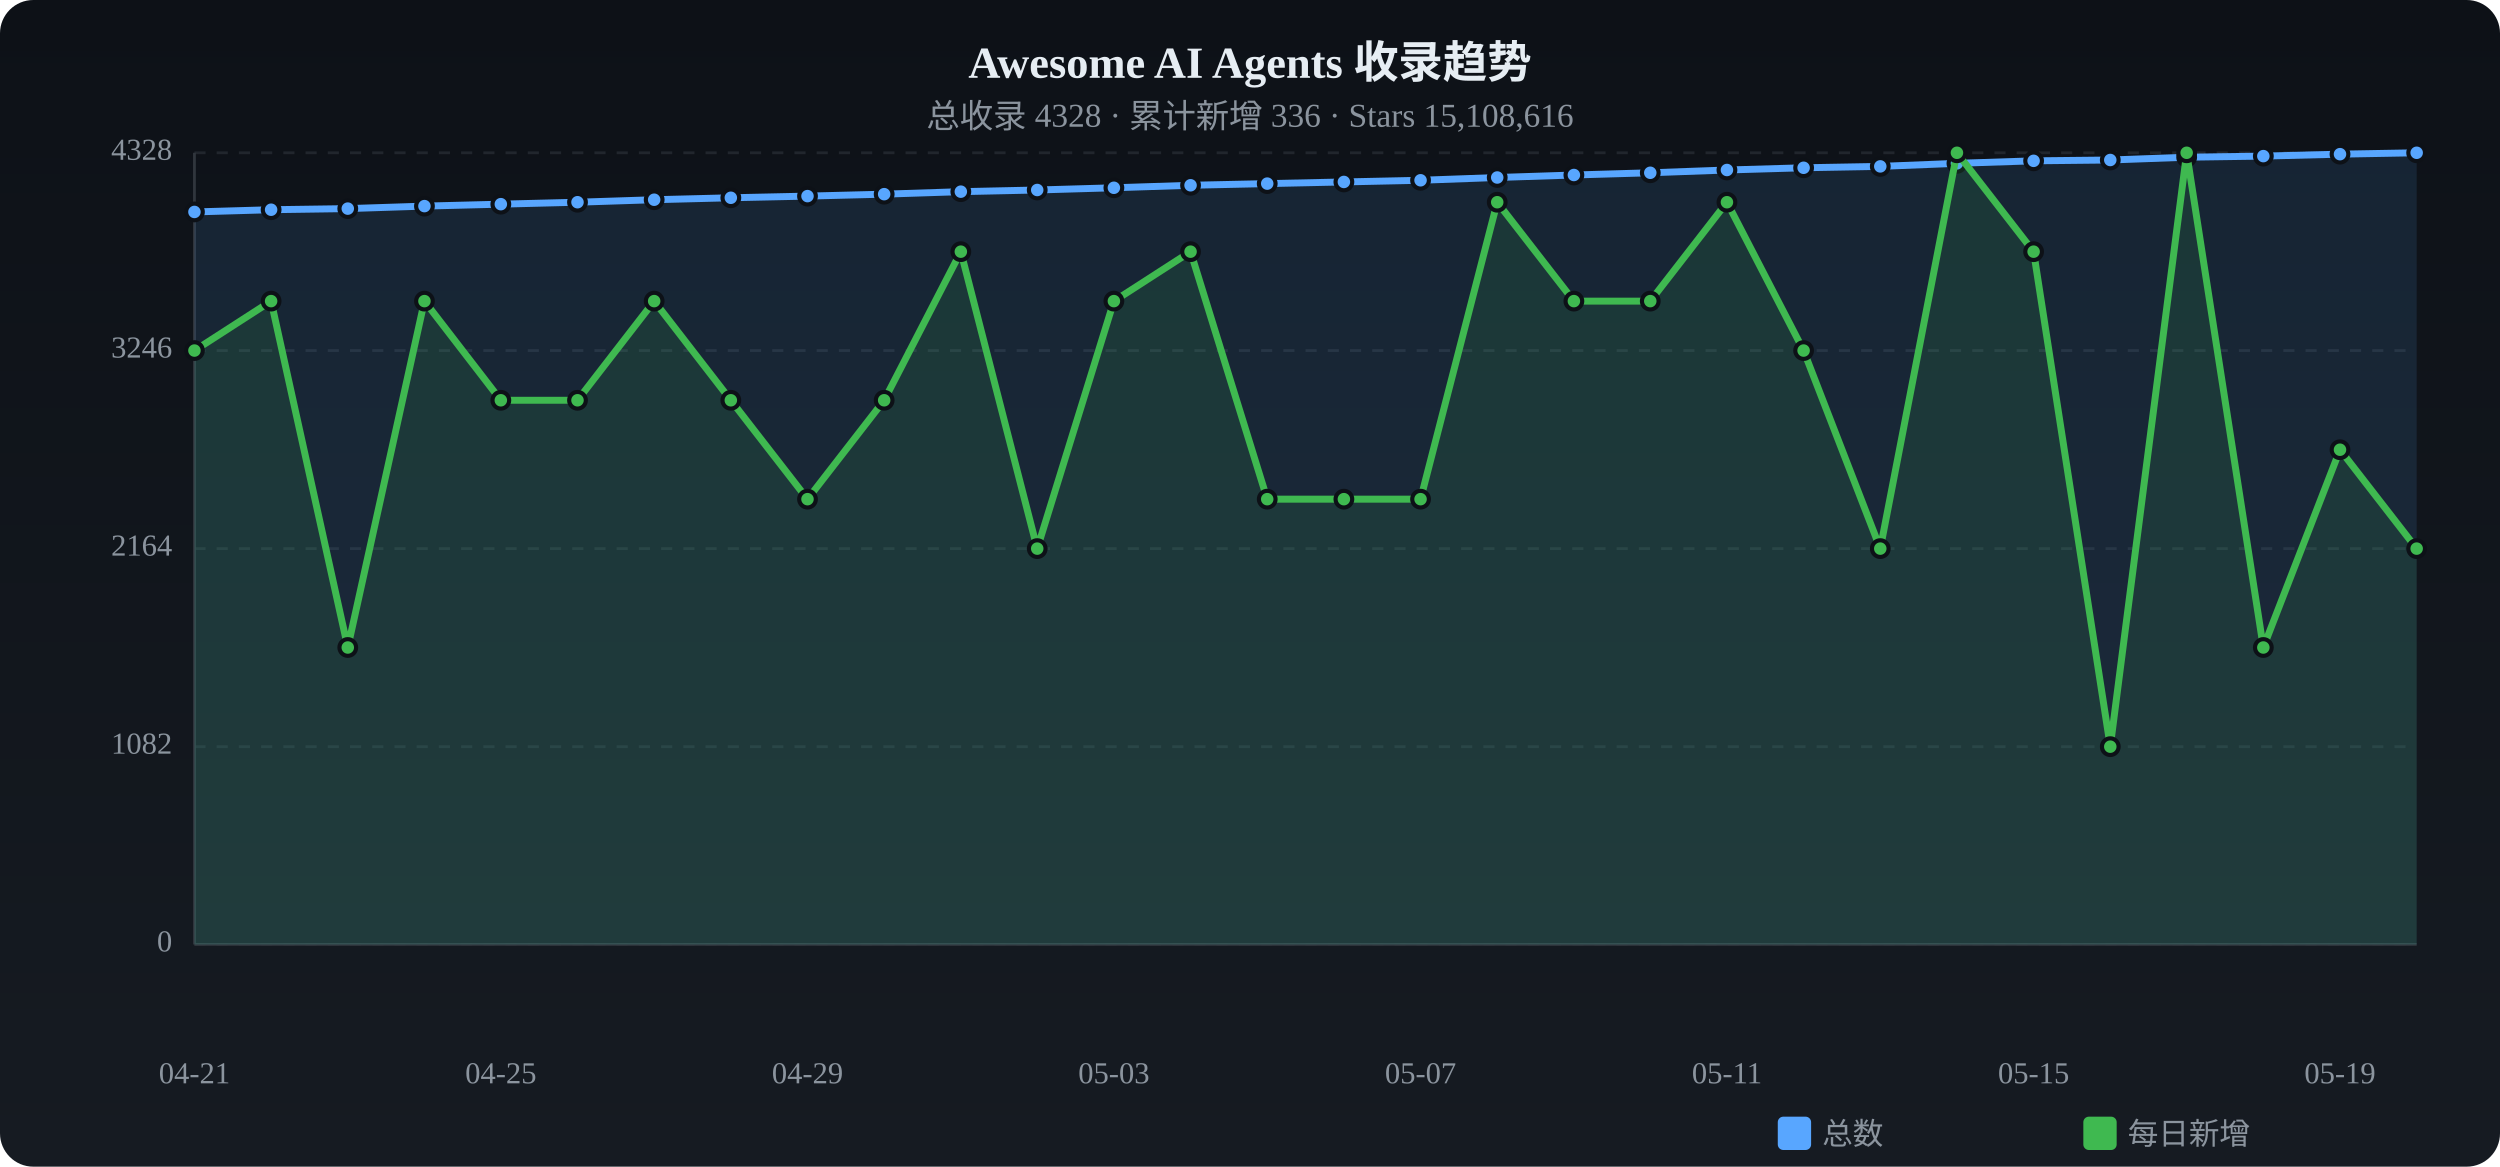
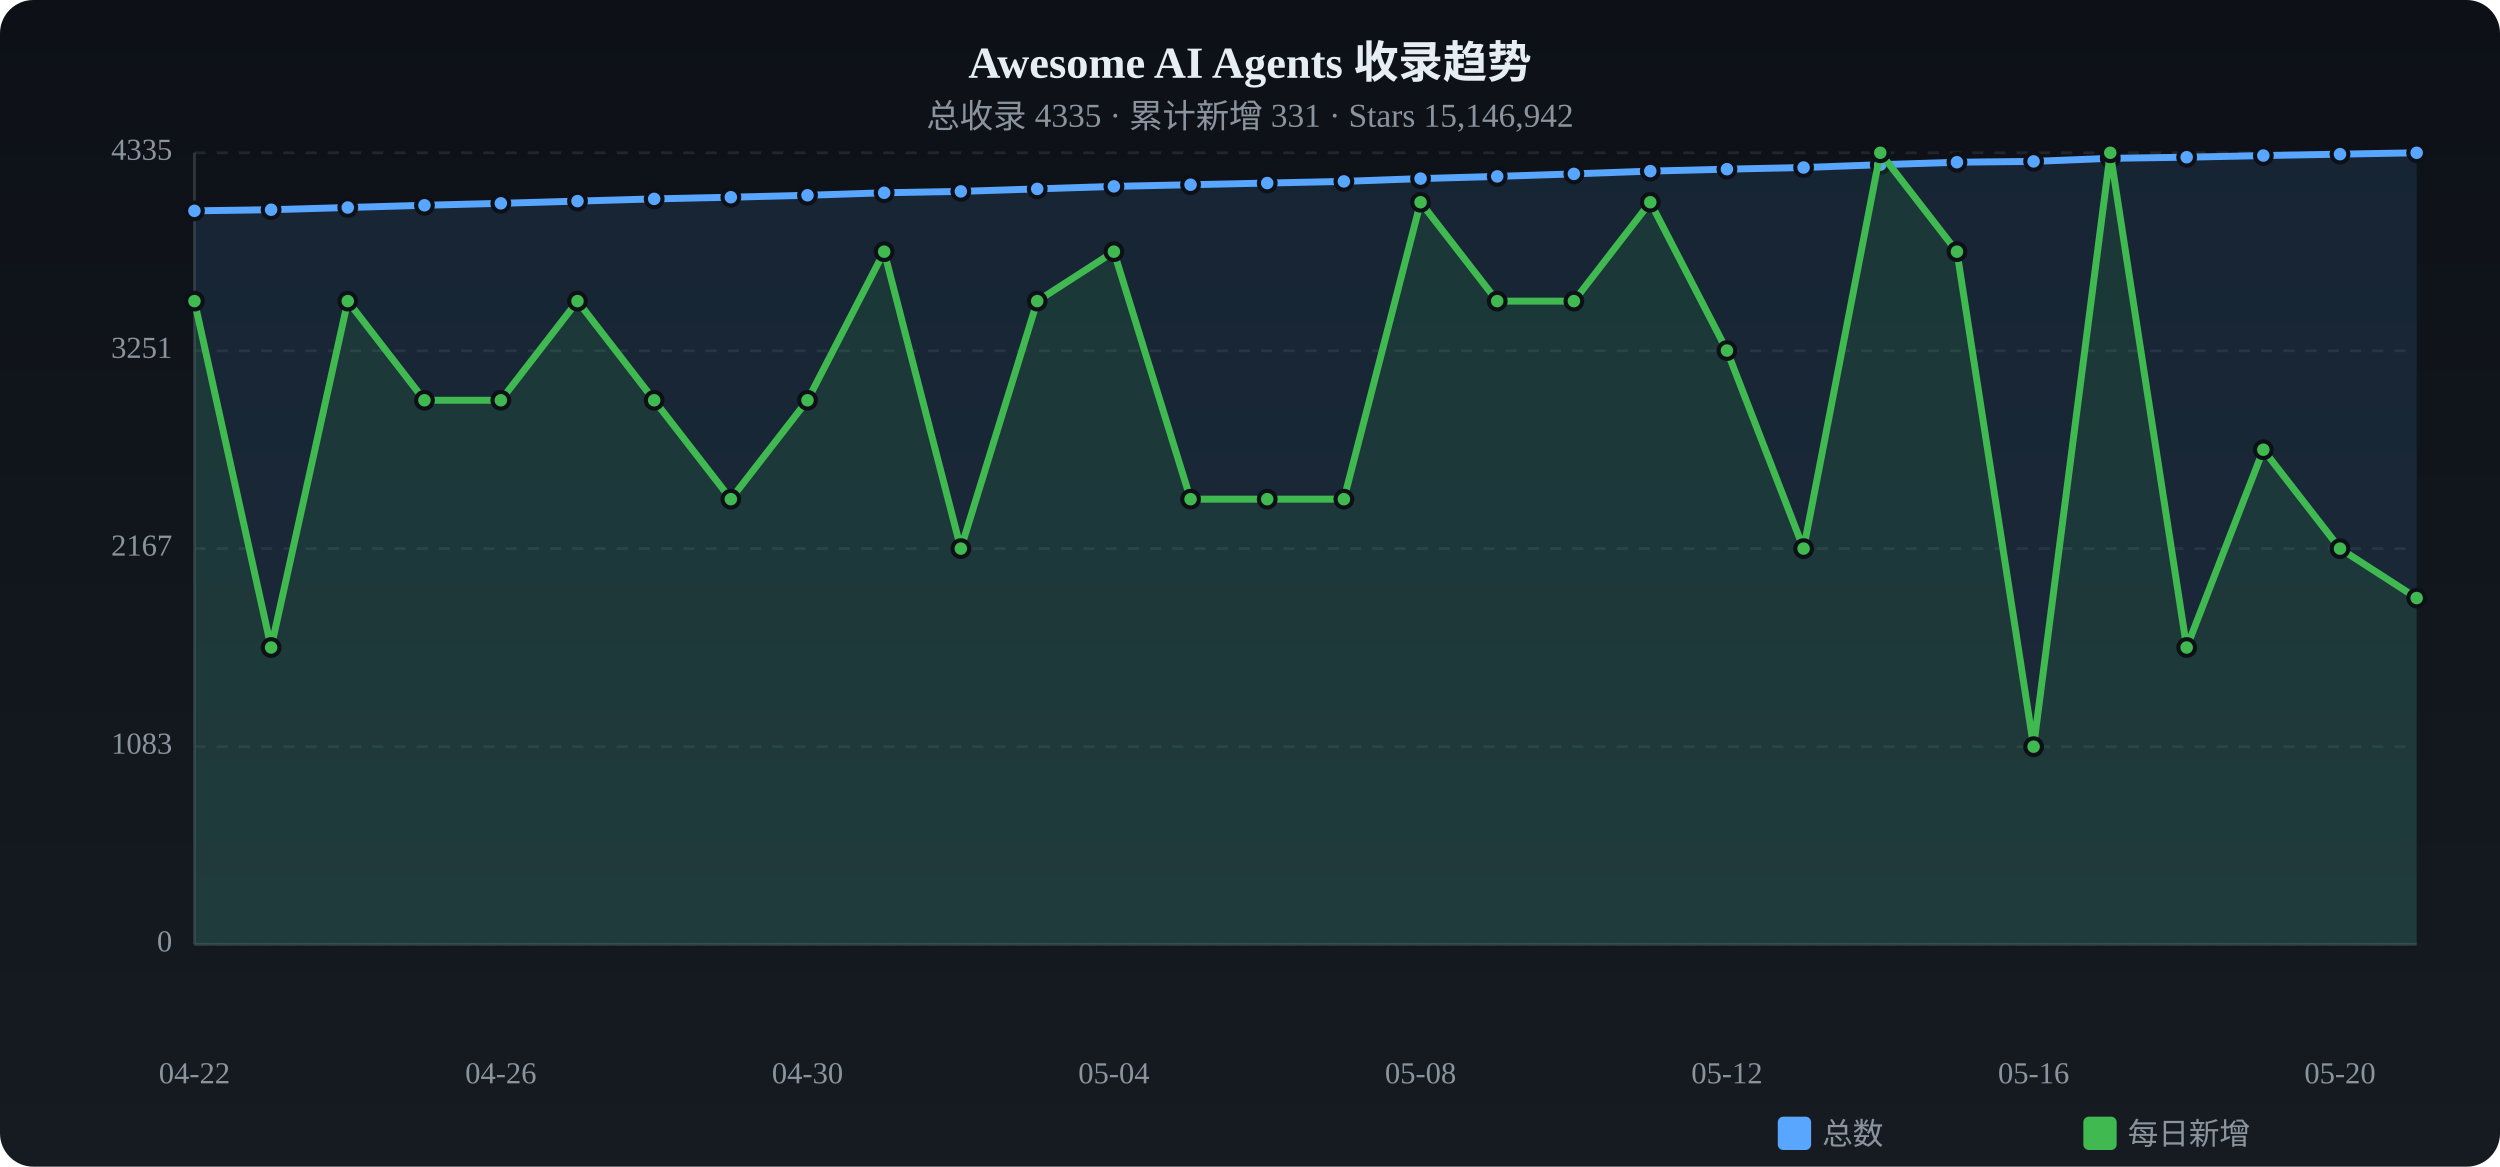
<svg xmlns="http://www.w3.org/2000/svg" viewBox="0 0 900 420" width="900" height="420">
  <defs>
    <linearGradient id="tbg" x1="0%" y1="0%" x2="0%" y2="100%">
      <stop offset="0%" stop-color="#0d1117" />
      <stop offset="100%" stop-color="#161b22" />
    </linearGradient>
  </defs>
  <rect width="900" height="420" rx="12" fill="url(#tbg)" />
  <text x="450.0" y="28" text-anchor="middle" fill="#e6edf3" font-size="16" font-weight="bold">Awesome AI Agents 收录趋势</text>
-   <text x="450.0" y="46" text-anchor="middle" fill="#8b949e" font-size="12">总收录 4328 · 累计新增 336 · Stars 15,108,616</text>
+   <text x="450.0" y="46" text-anchor="middle" fill="#8b949e" font-size="12">总收录 4335 · 累计新增 331 · Stars 15,146,942</text>
  <text x="62" y="340.0" text-anchor="end" fill="#8b949e" font-size="11" dominant-baseline="middle">0</text>
  <line x1="70" y1="340.0" x2="870" y2="340.0" stroke="#21262d" stroke-dasharray="4 4" />
-   <text x="62" y="268.8" text-anchor="end" fill="#8b949e" font-size="11" dominant-baseline="middle">1082</text>
+   <text x="62" y="268.8" text-anchor="end" fill="#8b949e" font-size="11" dominant-baseline="middle">1083</text>
  <line x1="70" y1="268.8" x2="870" y2="268.8" stroke="#21262d" stroke-dasharray="4 4" />
-   <text x="62" y="197.5" text-anchor="end" fill="#8b949e" font-size="11" dominant-baseline="middle">2164</text>
+   <text x="62" y="197.5" text-anchor="end" fill="#8b949e" font-size="11" dominant-baseline="middle">2167</text>
  <line x1="70" y1="197.5" x2="870" y2="197.5" stroke="#21262d" stroke-dasharray="4 4" />
-   <text x="62" y="126.2" text-anchor="end" fill="#8b949e" font-size="11" dominant-baseline="middle">3246</text>
-   <line x1="70" y1="126.2" x2="870" y2="126.2" stroke="#21262d" stroke-dasharray="4 4" />
-   <text x="62" y="55.0" text-anchor="end" fill="#8b949e" font-size="11" dominant-baseline="middle">4328</text>
+   <text x="62" y="126.3" text-anchor="end" fill="#8b949e" font-size="11" dominant-baseline="middle">3251</text>
+   <line x1="70" y1="126.3" x2="870" y2="126.3" stroke="#21262d" stroke-dasharray="4 4" />
+   <text x="62" y="55.0" text-anchor="end" fill="#8b949e" font-size="11" dominant-baseline="middle">4335</text>
  <line x1="70" y1="55.0" x2="870" y2="55.0" stroke="#21262d" stroke-dasharray="4 4" />
  <line x1="70" y1="55" x2="70" y2="340" stroke="#30363d" />
  <line x1="70" y1="340" x2="870" y2="340" stroke="#30363d" />
-   <path d="M70.0,76.3 L97.6,75.5 L125.2,75.1 L152.8,74.2 L180.3,73.5 L207.9,72.8 L235.5,71.9 L263.1,71.2 L290.7,70.6 L318.3,69.9 L345.9,69.0 L373.4,68.4 L401.0,67.6 L428.6,66.7 L456.2,66.1 L483.8,65.5 L511.4,64.9 L539.0,63.9 L566.6,63.0 L594.1,62.2 L621.7,61.2 L649.3,60.4 L676.9,59.9 L704.5,58.8 L732.1,57.9 L759.7,57.6 L787.2,56.6 L814.8,56.2 L842.4,55.5 L870.0,55.0 L870.0,340 L70.0,340 Z" fill="#58a6ff" opacity="0.12" />
-   <polyline points="70.0,76.3 97.6,75.5 125.2,75.1 152.8,74.2 180.3,73.5 207.9,72.8 235.5,71.9 263.1,71.2 290.7,70.6 318.3,69.9 345.9,69.0 373.4,68.4 401.0,67.6 428.6,66.7 456.2,66.1 483.8,65.5 511.4,64.9 539.0,63.9 566.6,63.0 594.1,62.2 621.7,61.2 649.3,60.4 676.9,59.9 704.5,58.8 732.1,57.9 759.7,57.6 787.2,56.6 814.8,56.2 842.4,55.5 870.0,55.0" fill="none" stroke="#58a6ff" stroke-width="2.5" stroke-linecap="round" stroke-linejoin="round" />
-   <circle cx="70.0" cy="76.3" r="3" fill="#58a6ff" stroke="#0d1117" stroke-width="1.5" />
+   <path d="M70.0,75.9 L97.6,75.5 L125.2,74.7 L152.8,73.9 L180.3,73.2 L207.9,72.4 L235.5,71.6 L263.1,71.0 L290.7,70.3 L318.3,69.4 L345.9,68.9 L373.4,68.0 L401.0,67.1 L428.6,66.5 L456.2,65.9 L483.8,65.3 L511.4,64.3 L539.0,63.5 L566.6,62.6 L594.1,61.6 L621.7,60.9 L649.3,60.3 L676.9,59.3 L704.5,58.4 L732.1,58.1 L759.7,57.0 L787.2,56.6 L814.8,56.0 L842.4,55.5 L870.0,55.0 L870.0,340 L70.0,340 Z" fill="#58a6ff" opacity="0.12" />
+   <polyline points="70.0,75.9 97.6,75.5 125.2,74.7 152.8,73.9 180.3,73.2 207.9,72.4 235.5,71.6 263.1,71.0 290.7,70.3 318.3,69.4 345.9,68.9 373.4,68.0 401.0,67.1 428.6,66.5 456.2,65.9 483.8,65.3 511.4,64.3 539.0,63.5 566.6,62.6 594.1,61.6 621.7,60.9 649.3,60.3 676.9,59.3 704.5,58.4 732.1,58.1 759.7,57.0 787.2,56.6 814.8,56.0 842.4,55.5 870.0,55.0" fill="none" stroke="#58a6ff" stroke-width="2.5" stroke-linecap="round" stroke-linejoin="round" />
+   <circle cx="70.0" cy="75.9" r="3" fill="#58a6ff" stroke="#0d1117" stroke-width="1.5" />
  <circle cx="97.6" cy="75.5" r="3" fill="#58a6ff" stroke="#0d1117" stroke-width="1.5" />
-   <circle cx="125.2" cy="75.1" r="3" fill="#58a6ff" stroke="#0d1117" stroke-width="1.5" />
-   <circle cx="152.8" cy="74.2" r="3" fill="#58a6ff" stroke="#0d1117" stroke-width="1.5" />
-   <circle cx="180.3" cy="73.5" r="3" fill="#58a6ff" stroke="#0d1117" stroke-width="1.5" />
-   <circle cx="207.9" cy="72.8" r="3" fill="#58a6ff" stroke="#0d1117" stroke-width="1.5" />
-   <circle cx="235.5" cy="71.9" r="3" fill="#58a6ff" stroke="#0d1117" stroke-width="1.5" />
-   <circle cx="263.1" cy="71.2" r="3" fill="#58a6ff" stroke="#0d1117" stroke-width="1.5" />
-   <circle cx="290.7" cy="70.6" r="3" fill="#58a6ff" stroke="#0d1117" stroke-width="1.5" />
-   <circle cx="318.3" cy="69.9" r="3" fill="#58a6ff" stroke="#0d1117" stroke-width="1.5" />
-   <circle cx="345.9" cy="69.0" r="3" fill="#58a6ff" stroke="#0d1117" stroke-width="1.5" />
-   <circle cx="373.4" cy="68.4" r="3" fill="#58a6ff" stroke="#0d1117" stroke-width="1.5" />
-   <circle cx="401.0" cy="67.6" r="3" fill="#58a6ff" stroke="#0d1117" stroke-width="1.5" />
-   <circle cx="428.6" cy="66.7" r="3" fill="#58a6ff" stroke="#0d1117" stroke-width="1.5" />
-   <circle cx="456.2" cy="66.1" r="3" fill="#58a6ff" stroke="#0d1117" stroke-width="1.5" />
-   <circle cx="483.8" cy="65.5" r="3" fill="#58a6ff" stroke="#0d1117" stroke-width="1.5" />
-   <circle cx="511.4" cy="64.9" r="3" fill="#58a6ff" stroke="#0d1117" stroke-width="1.5" />
-   <circle cx="539.0" cy="63.9" r="3" fill="#58a6ff" stroke="#0d1117" stroke-width="1.5" />
-   <circle cx="566.6" cy="63.0" r="3" fill="#58a6ff" stroke="#0d1117" stroke-width="1.5" />
-   <circle cx="594.1" cy="62.2" r="3" fill="#58a6ff" stroke="#0d1117" stroke-width="1.5" />
-   <circle cx="621.7" cy="61.2" r="3" fill="#58a6ff" stroke="#0d1117" stroke-width="1.5" />
-   <circle cx="649.3" cy="60.4" r="3" fill="#58a6ff" stroke="#0d1117" stroke-width="1.5" />
-   <circle cx="676.9" cy="59.9" r="3" fill="#58a6ff" stroke="#0d1117" stroke-width="1.5" />
-   <circle cx="704.5" cy="58.8" r="3" fill="#58a6ff" stroke="#0d1117" stroke-width="1.5" />
-   <circle cx="732.1" cy="57.9" r="3" fill="#58a6ff" stroke="#0d1117" stroke-width="1.5" />
-   <circle cx="759.7" cy="57.6" r="3" fill="#58a6ff" stroke="#0d1117" stroke-width="1.5" />
+   <circle cx="125.2" cy="74.7" r="3" fill="#58a6ff" stroke="#0d1117" stroke-width="1.5" />
+   <circle cx="152.8" cy="73.9" r="3" fill="#58a6ff" stroke="#0d1117" stroke-width="1.5" />
+   <circle cx="180.3" cy="73.2" r="3" fill="#58a6ff" stroke="#0d1117" stroke-width="1.5" />
+   <circle cx="207.9" cy="72.4" r="3" fill="#58a6ff" stroke="#0d1117" stroke-width="1.5" />
+   <circle cx="235.5" cy="71.6" r="3" fill="#58a6ff" stroke="#0d1117" stroke-width="1.5" />
+   <circle cx="263.1" cy="71.0" r="3" fill="#58a6ff" stroke="#0d1117" stroke-width="1.5" />
+   <circle cx="290.7" cy="70.3" r="3" fill="#58a6ff" stroke="#0d1117" stroke-width="1.5" />
+   <circle cx="318.3" cy="69.4" r="3" fill="#58a6ff" stroke="#0d1117" stroke-width="1.5" />
+   <circle cx="345.9" cy="68.9" r="3" fill="#58a6ff" stroke="#0d1117" stroke-width="1.5" />
+   <circle cx="373.4" cy="68.0" r="3" fill="#58a6ff" stroke="#0d1117" stroke-width="1.5" />
+   <circle cx="401.0" cy="67.1" r="3" fill="#58a6ff" stroke="#0d1117" stroke-width="1.5" />
+   <circle cx="428.6" cy="66.5" r="3" fill="#58a6ff" stroke="#0d1117" stroke-width="1.5" />
+   <circle cx="456.2" cy="65.9" r="3" fill="#58a6ff" stroke="#0d1117" stroke-width="1.5" />
+   <circle cx="483.8" cy="65.3" r="3" fill="#58a6ff" stroke="#0d1117" stroke-width="1.5" />
+   <circle cx="511.4" cy="64.3" r="3" fill="#58a6ff" stroke="#0d1117" stroke-width="1.5" />
+   <circle cx="539.0" cy="63.5" r="3" fill="#58a6ff" stroke="#0d1117" stroke-width="1.5" />
+   <circle cx="566.6" cy="62.6" r="3" fill="#58a6ff" stroke="#0d1117" stroke-width="1.5" />
+   <circle cx="594.1" cy="61.6" r="3" fill="#58a6ff" stroke="#0d1117" stroke-width="1.5" />
+   <circle cx="621.7" cy="60.9" r="3" fill="#58a6ff" stroke="#0d1117" stroke-width="1.5" />
+   <circle cx="649.3" cy="60.3" r="3" fill="#58a6ff" stroke="#0d1117" stroke-width="1.5" />
+   <circle cx="676.9" cy="59.3" r="3" fill="#58a6ff" stroke="#0d1117" stroke-width="1.5" />
+   <circle cx="704.5" cy="58.4" r="3" fill="#58a6ff" stroke="#0d1117" stroke-width="1.5" />
+   <circle cx="732.1" cy="58.1" r="3" fill="#58a6ff" stroke="#0d1117" stroke-width="1.5" />
+   <circle cx="759.7" cy="57.0" r="3" fill="#58a6ff" stroke="#0d1117" stroke-width="1.5" />
  <circle cx="787.2" cy="56.6" r="3" fill="#58a6ff" stroke="#0d1117" stroke-width="1.5" />
-   <circle cx="814.8" cy="56.2" r="3" fill="#58a6ff" stroke="#0d1117" stroke-width="1.5" />
+   <circle cx="814.8" cy="56.0" r="3" fill="#58a6ff" stroke="#0d1117" stroke-width="1.5" />
  <circle cx="842.4" cy="55.5" r="3" fill="#58a6ff" stroke="#0d1117" stroke-width="1.5" />
  <circle cx="870.0" cy="55.0" r="3" fill="#58a6ff" stroke="#0d1117" stroke-width="1.5" />
-   <path d="M70.0,126.2 L97.6,108.4 L125.2,233.1 L152.8,108.4 L180.3,144.1 L207.9,144.1 L235.5,108.4 L263.1,144.1 L290.7,179.7 L318.3,144.1 L345.9,90.6 L373.4,197.5 L401.0,108.4 L428.6,90.6 L456.2,179.7 L483.8,179.7 L511.4,179.7 L539.0,72.8 L566.6,108.4 L594.1,108.4 L621.7,72.8 L649.3,126.2 L676.9,197.5 L704.5,55.0 L732.1,90.6 L759.7,268.8 L787.2,55.0 L814.8,233.1 L842.4,161.9 L870.0,197.5 L870.0,340 L70.0,340 Z" fill="#3fb950" opacity="0.12" />
-   <polyline points="70.0,126.2 97.6,108.4 125.2,233.1 152.8,108.4 180.3,144.1 207.9,144.1 235.5,108.4 263.1,144.1 290.7,179.7 318.3,144.1 345.9,90.6 373.4,197.5 401.0,108.4 428.6,90.6 456.2,179.7 483.8,179.7 511.4,179.7 539.0,72.8 566.6,108.4 594.1,108.4 621.7,72.8 649.3,126.2 676.9,197.5 704.5,55.0 732.1,90.6 759.7,268.8 787.2,55.0 814.8,233.1 842.4,161.9 870.0,197.5" fill="none" stroke="#3fb950" stroke-width="2.5" stroke-linecap="round" stroke-linejoin="round" />
-   <circle cx="70.0" cy="126.2" r="3" fill="#3fb950" stroke="#0d1117" stroke-width="1.5" />
-   <circle cx="97.6" cy="108.4" r="3" fill="#3fb950" stroke="#0d1117" stroke-width="1.5" />
-   <circle cx="125.2" cy="233.1" r="3" fill="#3fb950" stroke="#0d1117" stroke-width="1.5" />
-   <circle cx="152.8" cy="108.4" r="3" fill="#3fb950" stroke="#0d1117" stroke-width="1.5" />
+   <path d="M70.0,108.4 L97.6,233.1 L125.2,108.4 L152.8,144.1 L180.3,144.1 L207.9,108.4 L235.5,144.1 L263.1,179.7 L290.7,144.1 L318.3,90.6 L345.9,197.5 L373.4,108.4 L401.0,90.6 L428.6,179.7 L456.2,179.7 L483.8,179.7 L511.4,72.8 L539.0,108.4 L566.6,108.4 L594.1,72.8 L621.7,126.2 L649.3,197.5 L676.9,55.0 L704.5,90.6 L732.1,268.8 L759.7,55.0 L787.2,233.1 L814.8,161.9 L842.4,197.5 L870.0,215.3 L870.0,340 L70.0,340 Z" fill="#3fb950" opacity="0.12" />
+   <polyline points="70.0,108.4 97.6,233.1 125.2,108.4 152.8,144.1 180.3,144.1 207.9,108.4 235.5,144.1 263.1,179.7 290.7,144.1 318.3,90.6 345.9,197.5 373.4,108.4 401.0,90.6 428.6,179.7 456.2,179.7 483.8,179.7 511.4,72.8 539.0,108.4 566.6,108.4 594.1,72.8 621.7,126.2 649.3,197.5 676.9,55.0 704.5,90.6 732.1,268.8 759.7,55.0 787.2,233.1 814.8,161.9 842.4,197.5 870.0,215.3" fill="none" stroke="#3fb950" stroke-width="2.5" stroke-linecap="round" stroke-linejoin="round" />
+   <circle cx="70.0" cy="108.4" r="3" fill="#3fb950" stroke="#0d1117" stroke-width="1.5" />
+   <circle cx="97.6" cy="233.1" r="3" fill="#3fb950" stroke="#0d1117" stroke-width="1.5" />
+   <circle cx="125.2" cy="108.4" r="3" fill="#3fb950" stroke="#0d1117" stroke-width="1.5" />
+   <circle cx="152.8" cy="144.1" r="3" fill="#3fb950" stroke="#0d1117" stroke-width="1.5" />
  <circle cx="180.3" cy="144.1" r="3" fill="#3fb950" stroke="#0d1117" stroke-width="1.5" />
-   <circle cx="207.9" cy="144.1" r="3" fill="#3fb950" stroke="#0d1117" stroke-width="1.5" />
-   <circle cx="235.5" cy="108.4" r="3" fill="#3fb950" stroke="#0d1117" stroke-width="1.5" />
-   <circle cx="263.1" cy="144.1" r="3" fill="#3fb950" stroke="#0d1117" stroke-width="1.5" />
-   <circle cx="290.7" cy="179.7" r="3" fill="#3fb950" stroke="#0d1117" stroke-width="1.5" />
-   <circle cx="318.3" cy="144.1" r="3" fill="#3fb950" stroke="#0d1117" stroke-width="1.5" />
-   <circle cx="345.9" cy="90.6" r="3" fill="#3fb950" stroke="#0d1117" stroke-width="1.5" />
-   <circle cx="373.4" cy="197.5" r="3" fill="#3fb950" stroke="#0d1117" stroke-width="1.5" />
-   <circle cx="401.0" cy="108.4" r="3" fill="#3fb950" stroke="#0d1117" stroke-width="1.5" />
-   <circle cx="428.6" cy="90.6" r="3" fill="#3fb950" stroke="#0d1117" stroke-width="1.5" />
+   <circle cx="207.9" cy="108.4" r="3" fill="#3fb950" stroke="#0d1117" stroke-width="1.5" />
+   <circle cx="235.5" cy="144.1" r="3" fill="#3fb950" stroke="#0d1117" stroke-width="1.5" />
+   <circle cx="263.1" cy="179.7" r="3" fill="#3fb950" stroke="#0d1117" stroke-width="1.5" />
+   <circle cx="290.7" cy="144.1" r="3" fill="#3fb950" stroke="#0d1117" stroke-width="1.5" />
+   <circle cx="318.3" cy="90.6" r="3" fill="#3fb950" stroke="#0d1117" stroke-width="1.5" />
+   <circle cx="345.9" cy="197.5" r="3" fill="#3fb950" stroke="#0d1117" stroke-width="1.5" />
+   <circle cx="373.4" cy="108.4" r="3" fill="#3fb950" stroke="#0d1117" stroke-width="1.5" />
+   <circle cx="401.0" cy="90.6" r="3" fill="#3fb950" stroke="#0d1117" stroke-width="1.5" />
+   <circle cx="428.6" cy="179.7" r="3" fill="#3fb950" stroke="#0d1117" stroke-width="1.5" />
  <circle cx="456.2" cy="179.7" r="3" fill="#3fb950" stroke="#0d1117" stroke-width="1.5" />
  <circle cx="483.8" cy="179.7" r="3" fill="#3fb950" stroke="#0d1117" stroke-width="1.5" />
-   <circle cx="511.4" cy="179.7" r="3" fill="#3fb950" stroke="#0d1117" stroke-width="1.5" />
-   <circle cx="539.0" cy="72.8" r="3" fill="#3fb950" stroke="#0d1117" stroke-width="1.5" />
+   <circle cx="511.4" cy="72.8" r="3" fill="#3fb950" stroke="#0d1117" stroke-width="1.5" />
+   <circle cx="539.0" cy="108.4" r="3" fill="#3fb950" stroke="#0d1117" stroke-width="1.5" />
  <circle cx="566.6" cy="108.4" r="3" fill="#3fb950" stroke="#0d1117" stroke-width="1.5" />
-   <circle cx="594.1" cy="108.4" r="3" fill="#3fb950" stroke="#0d1117" stroke-width="1.5" />
-   <circle cx="621.7" cy="72.8" r="3" fill="#3fb950" stroke="#0d1117" stroke-width="1.5" />
-   <circle cx="649.3" cy="126.2" r="3" fill="#3fb950" stroke="#0d1117" stroke-width="1.5" />
-   <circle cx="676.9" cy="197.5" r="3" fill="#3fb950" stroke="#0d1117" stroke-width="1.5" />
-   <circle cx="704.5" cy="55.0" r="3" fill="#3fb950" stroke="#0d1117" stroke-width="1.5" />
-   <circle cx="732.1" cy="90.6" r="3" fill="#3fb950" stroke="#0d1117" stroke-width="1.5" />
-   <circle cx="759.7" cy="268.8" r="3" fill="#3fb950" stroke="#0d1117" stroke-width="1.5" />
-   <circle cx="787.2" cy="55.0" r="3" fill="#3fb950" stroke="#0d1117" stroke-width="1.5" />
-   <circle cx="814.8" cy="233.1" r="3" fill="#3fb950" stroke="#0d1117" stroke-width="1.5" />
-   <circle cx="842.4" cy="161.9" r="3" fill="#3fb950" stroke="#0d1117" stroke-width="1.5" />
-   <circle cx="870.0" cy="197.5" r="3" fill="#3fb950" stroke="#0d1117" stroke-width="1.5" />
-   <text x="70.0" y="390" text-anchor="middle" fill="#8b949e" font-size="11">04-21</text>
-   <text x="180.3" y="390" text-anchor="middle" fill="#8b949e" font-size="11">04-25</text>
-   <text x="290.7" y="390" text-anchor="middle" fill="#8b949e" font-size="11">04-29</text>
-   <text x="401.0" y="390" text-anchor="middle" fill="#8b949e" font-size="11">05-03</text>
-   <text x="511.4" y="390" text-anchor="middle" fill="#8b949e" font-size="11">05-07</text>
-   <text x="621.7" y="390" text-anchor="middle" fill="#8b949e" font-size="11">05-11</text>
-   <text x="732.1" y="390" text-anchor="middle" fill="#8b949e" font-size="11">05-15</text>
-   <text x="842.4" y="390" text-anchor="middle" fill="#8b949e" font-size="11">05-19</text>
+   <circle cx="594.1" cy="72.8" r="3" fill="#3fb950" stroke="#0d1117" stroke-width="1.5" />
+   <circle cx="621.7" cy="126.2" r="3" fill="#3fb950" stroke="#0d1117" stroke-width="1.5" />
+   <circle cx="649.3" cy="197.5" r="3" fill="#3fb950" stroke="#0d1117" stroke-width="1.5" />
+   <circle cx="676.9" cy="55.0" r="3" fill="#3fb950" stroke="#0d1117" stroke-width="1.5" />
+   <circle cx="704.5" cy="90.6" r="3" fill="#3fb950" stroke="#0d1117" stroke-width="1.5" />
+   <circle cx="732.1" cy="268.8" r="3" fill="#3fb950" stroke="#0d1117" stroke-width="1.5" />
+   <circle cx="759.7" cy="55.0" r="3" fill="#3fb950" stroke="#0d1117" stroke-width="1.5" />
+   <circle cx="787.2" cy="233.1" r="3" fill="#3fb950" stroke="#0d1117" stroke-width="1.5" />
+   <circle cx="814.8" cy="161.9" r="3" fill="#3fb950" stroke="#0d1117" stroke-width="1.5" />
+   <circle cx="842.4" cy="197.5" r="3" fill="#3fb950" stroke="#0d1117" stroke-width="1.5" />
+   <circle cx="870.0" cy="215.3" r="3" fill="#3fb950" stroke="#0d1117" stroke-width="1.5" />
+   <text x="70.0" y="390" text-anchor="middle" fill="#8b949e" font-size="11">04-22</text>
+   <text x="180.3" y="390" text-anchor="middle" fill="#8b949e" font-size="11">04-26</text>
+   <text x="290.7" y="390" text-anchor="middle" fill="#8b949e" font-size="11">04-30</text>
+   <text x="401.0" y="390" text-anchor="middle" fill="#8b949e" font-size="11">05-04</text>
+   <text x="511.4" y="390" text-anchor="middle" fill="#8b949e" font-size="11">05-08</text>
+   <text x="621.7" y="390" text-anchor="middle" fill="#8b949e" font-size="11">05-12</text>
+   <text x="732.1" y="390" text-anchor="middle" fill="#8b949e" font-size="11">05-16</text>
+   <text x="842.4" y="390" text-anchor="middle" fill="#8b949e" font-size="11">05-20</text>
  <rect x="640" y="402" width="12" height="12" rx="2" fill="#58a6ff" />
  <text x="656" y="412" fill="#8b949e" font-size="11">总数</text>
  <rect x="750" y="402" width="12" height="12" rx="2" fill="#3fb950" />
  <text x="766" y="412" fill="#8b949e" font-size="11">每日新增</text>
</svg>
